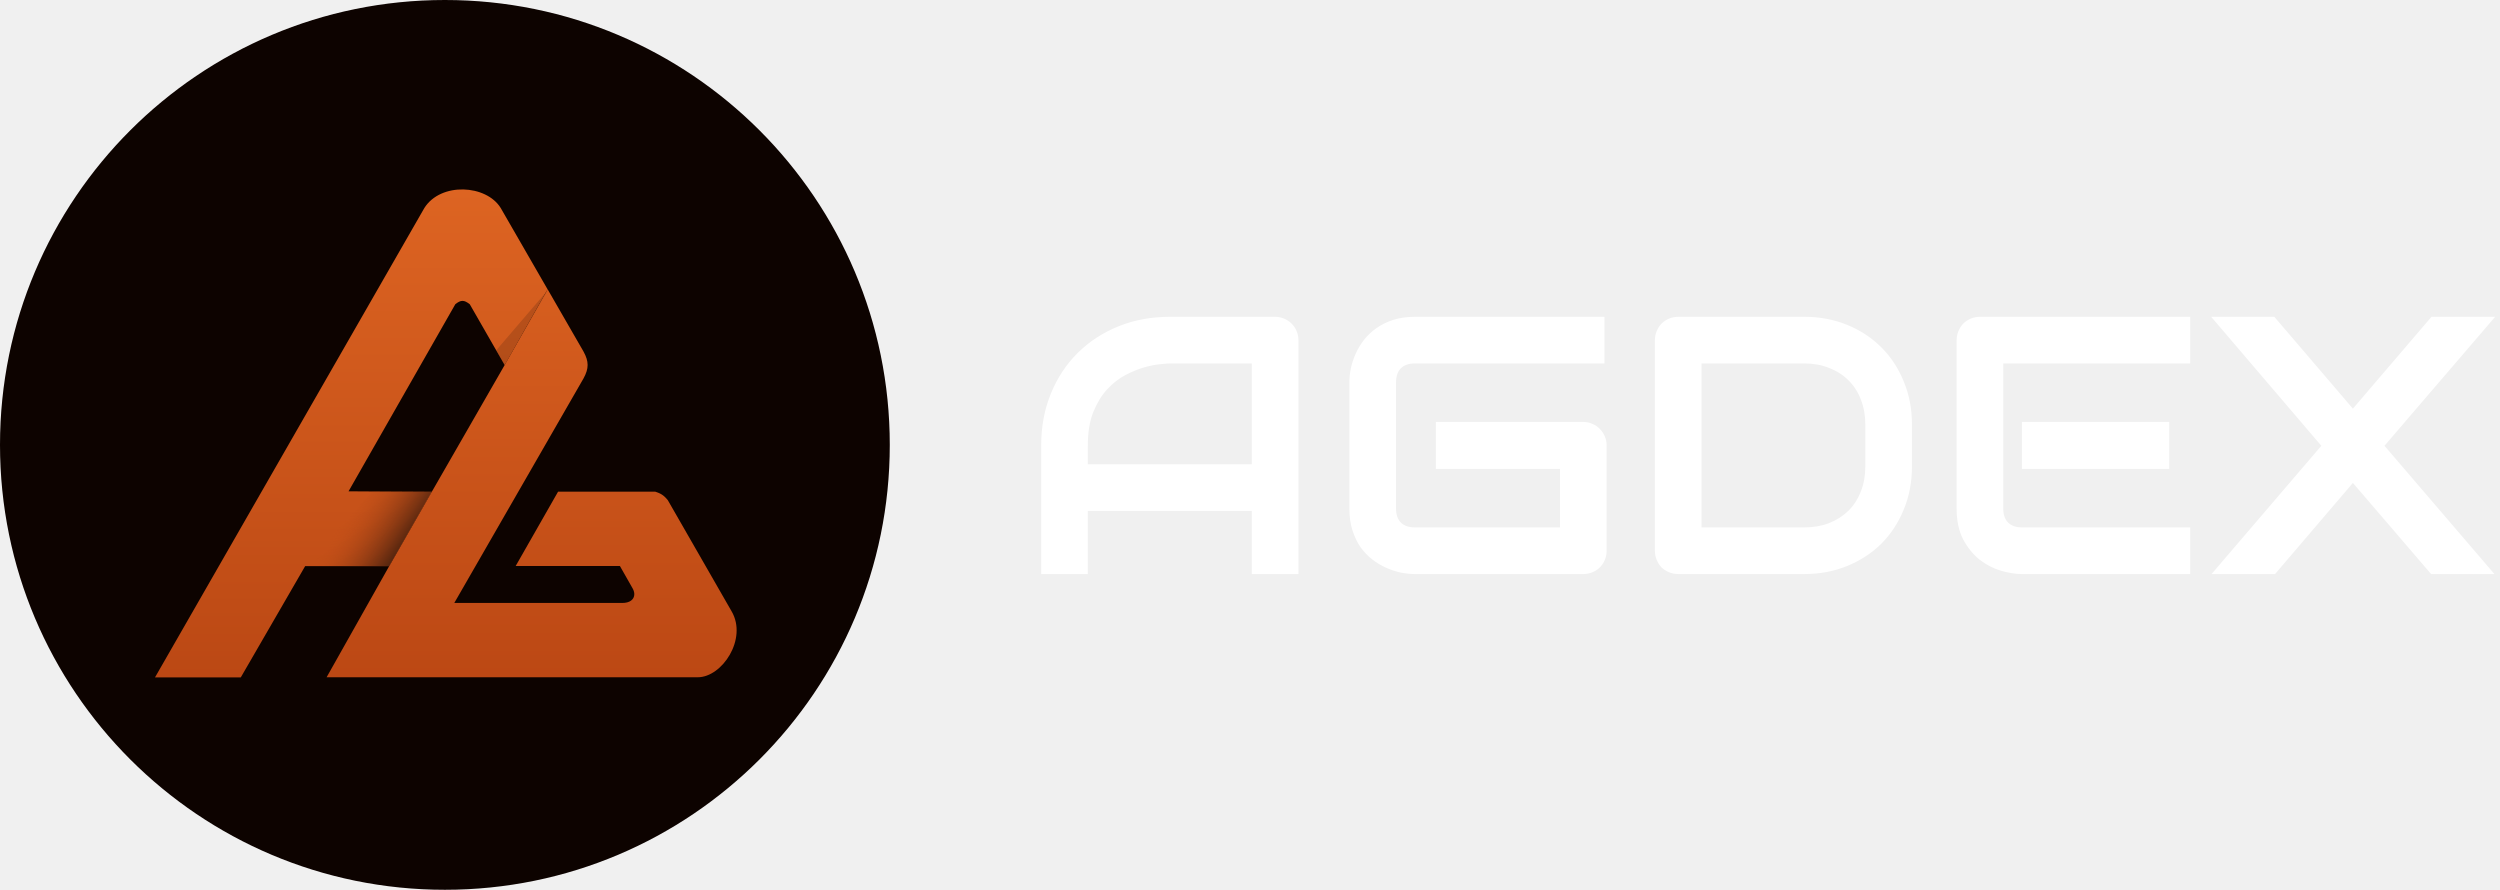
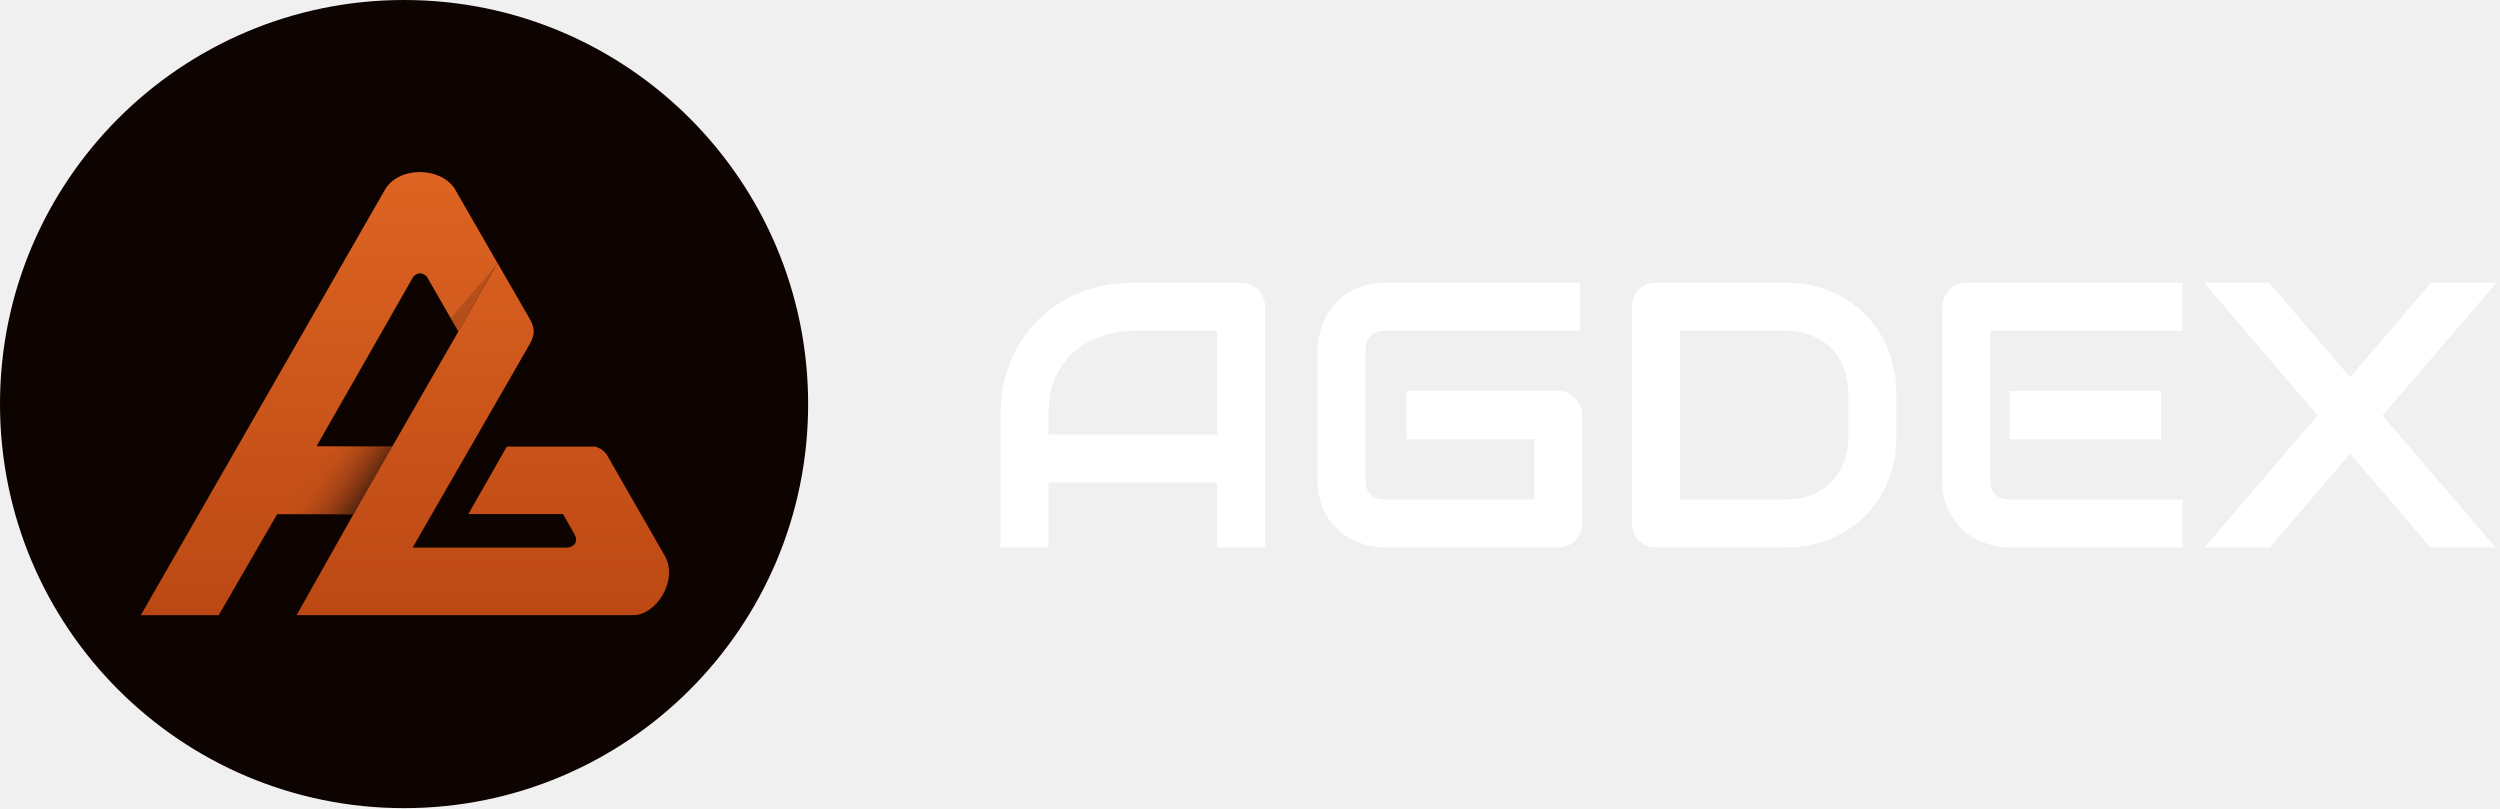
- <svg xmlns="http://www.w3.org/2000/svg" width="871" height="310" viewBox="0 0 871 310" fill="none">
+ <svg xmlns="http://www.w3.org/2000/svg" width="959" height="310" viewBox="0 0 959 310" fill="none">
  <circle cx="155" cy="155" r="155" fill="#0D0300" />
-   <path d="M113.786 235.959L135.612 197.203L150.458 171.307L175.832 127.162L190.779 100.76L203.292 122.47C205.204 125.946 205.204 128.379 203.292 131.855L158.279 210.064H216.849C220.672 210.064 221.889 207.457 220.324 204.85L215.98 197.203H179.656L194.429 171.307H228.319C230.165 171.93 231.162 172.414 232.664 174.261L254.91 213.018C260.472 222.577 251.608 235.959 243.092 235.959H113.786Z" fill="url(#paint0_linear_174_158)" />
-   <path d="M83.893 236H54L147.851 72.456C153.586 63.419 169.402 64.288 174.442 72.456L190.779 100.8L175.832 127.203L163.666 105.999C161.698 104.463 160.595 104.413 158.626 105.999L121.434 171.173L150.458 171.347L135.612 197.243H106.313L83.893 236Z" fill="url(#paint1_linear_174_158)" />
+   <path d="M113.786 235.959L135.612 197.203L150.458 171.307L175.832 127.162L190.779 100.76L203.292 122.47C205.204 125.946 205.204 128.379 203.292 131.855L158.279 210.064H216.848C220.672 210.064 221.889 207.457 220.324 204.85L215.979 197.203H179.656L194.429 171.307H228.319C230.165 171.93 231.161 172.414 232.664 174.261L254.91 213.018C260.472 222.577 251.608 235.959 243.092 235.959H113.786Z" fill="url(#paint0_linear_210_1509)" />
+   <path d="M83.893 236H54L147.851 72.456C153.586 63.419 169.402 64.288 174.442 72.456L190.779 100.8L175.832 127.203L163.666 105.999C161.698 104.463 160.595 104.413 158.626 105.999L121.434 171.173L150.458 171.347L135.612 197.243H106.313L83.893 236Z" fill="url(#paint1_linear_210_1509)" />
  <path d="M190.832 101.107L175.767 127.213L172.878 122.054L190.832 101.107Z" fill="#401D0D" fill-opacity="0.2" />
-   <path d="M129.666 171.322H139.985H150.407L135.605 197.222H106.139L129.666 171.322Z" fill="url(#paint2_linear_174_158)" />
-   <path d="M452.375 200H436.125V178H379V200H362.75V155.188C362.75 148.646 363.875 142.625 366.125 137.125C368.375 131.625 371.5 126.896 375.5 122.938C379.5 118.979 384.229 115.896 389.688 113.688C395.146 111.479 401.104 110.375 407.562 110.375H444.188C445.312 110.375 446.375 110.583 447.375 111C448.375 111.417 449.25 112 450 112.75C450.75 113.5 451.333 114.375 451.75 115.375C452.167 116.375 452.375 117.438 452.375 118.562V200ZM379 161.75H436.125V126.625H407.562C407.062 126.625 406 126.708 404.375 126.875C402.792 127 400.938 127.354 398.812 127.938C396.729 128.521 394.521 129.417 392.188 130.625C389.854 131.833 387.708 133.5 385.75 135.625C383.792 137.75 382.167 140.417 380.875 143.625C379.625 146.792 379 150.646 379 155.188V161.75ZM559.75 191.812C559.75 192.979 559.542 194.062 559.125 195.062C558.708 196.062 558.125 196.938 557.375 197.688C556.667 198.396 555.812 198.958 554.812 199.375C553.812 199.792 552.729 200 551.562 200H492.938C491.438 200 489.812 199.833 488.062 199.5C486.354 199.125 484.646 198.562 482.938 197.812C481.271 197.062 479.667 196.104 478.125 194.938C476.583 193.729 475.208 192.292 474 190.625C472.833 188.917 471.896 186.958 471.188 184.75C470.479 182.5 470.125 179.979 470.125 177.188V133.188C470.125 131.688 470.292 130.083 470.625 128.375C471 126.625 471.562 124.917 472.312 123.25C473.062 121.542 474.042 119.917 475.25 118.375C476.458 116.833 477.896 115.479 479.562 114.312C481.271 113.104 483.229 112.146 485.438 111.438C487.646 110.729 490.146 110.375 492.938 110.375H559V126.625H492.938C490.812 126.625 489.188 127.188 488.062 128.312C486.938 129.438 486.375 131.104 486.375 133.312V177.188C486.375 179.271 486.938 180.896 488.062 182.062C489.229 183.188 490.854 183.75 492.938 183.75H543.5V163.375H500.25V147H551.562C552.729 147 553.812 147.229 554.812 147.688C555.812 148.104 556.667 148.688 557.375 149.438C558.125 150.188 558.708 151.062 559.125 152.062C559.542 153.021 559.75 154.062 559.75 155.188V191.812ZM666.125 162.5C666.125 167.958 665.167 172.979 663.25 177.562C661.375 182.146 658.771 186.104 655.438 189.438C652.104 192.729 648.146 195.312 643.562 197.188C638.979 199.062 634 200 628.625 200H584.75C583.583 200 582.5 199.792 581.5 199.375C580.5 198.958 579.625 198.396 578.875 197.688C578.167 196.938 577.604 196.062 577.188 195.062C576.771 194.062 576.562 192.979 576.562 191.812V118.562C576.562 117.438 576.771 116.375 577.188 115.375C577.604 114.375 578.167 113.5 578.875 112.75C579.625 112 580.5 111.417 581.5 111C582.5 110.583 583.583 110.375 584.75 110.375H628.625C634 110.375 638.979 111.312 643.562 113.188C648.146 115.062 652.104 117.667 655.438 121C658.771 124.292 661.375 128.25 663.25 132.875C665.167 137.458 666.125 142.458 666.125 147.875V162.5ZM649.875 147.875C649.875 144.708 649.354 141.812 648.312 139.188C647.312 136.562 645.875 134.333 644 132.5C642.125 130.625 639.875 129.188 637.25 128.188C634.667 127.146 631.792 126.625 628.625 126.625H592.812V183.75H628.625C631.792 183.75 634.667 183.25 637.25 182.25C639.875 181.208 642.125 179.771 644 177.938C645.875 176.062 647.312 173.833 648.312 171.25C649.354 168.625 649.875 165.708 649.875 162.5V147.875ZM755.75 163.375H704.438V147H755.75V163.375ZM763.062 200H704.438C702.188 200 699.729 199.604 697.062 198.812C694.396 198.021 691.917 196.729 689.625 194.938C687.375 193.104 685.479 190.75 683.938 187.875C682.438 184.958 681.688 181.396 681.688 177.188V118.562C681.688 117.438 681.896 116.375 682.312 115.375C682.729 114.375 683.292 113.5 684 112.75C684.75 112 685.625 111.417 686.625 111C687.625 110.583 688.708 110.375 689.875 110.375H763.062V126.625H697.938V177.188C697.938 179.312 698.5 180.938 699.625 182.062C700.75 183.188 702.396 183.75 704.562 183.75H763.062V200ZM819.75 142.375L847.125 110.375H869.312L830.75 155.312L869.062 200H847L819.75 168.25L792.625 200H770.5L808.75 155.312L770.375 110.375H792.375L819.75 142.375Z" fill="white" />
+   <path d="M129.666 171.322H139.985H150.407L135.605 197.222H106.139L129.666 171.322Z" fill="url(#paint2_linear_210_1509)" />
+   <path d="M485.308 210H466.899V185.078H402.188V210H383.779V159.236C383.779 151.825 385.054 145.005 387.603 138.774C390.151 132.544 393.691 127.187 398.223 122.703C402.754 118.219 408.111 114.726 414.294 112.224C420.478 109.722 427.227 108.472 434.543 108.472H476.033C477.307 108.472 478.511 108.708 479.644 109.18C480.776 109.652 481.768 110.312 482.617 111.162C483.467 112.012 484.128 113.003 484.6 114.136C485.072 115.269 485.308 116.472 485.308 117.747V210ZM402.188 166.67H466.899V126.88H434.543C433.977 126.88 432.773 126.974 430.933 127.163C429.139 127.305 427.039 127.706 424.631 128.367C422.271 129.028 419.77 130.042 417.126 131.411C414.483 132.78 412.052 134.668 409.834 137.075C407.616 139.482 405.775 142.503 404.312 146.138C402.896 149.725 402.188 154.091 402.188 159.236V166.67ZM606.943 200.725C606.943 202.047 606.707 203.274 606.235 204.407C605.763 205.54 605.103 206.531 604.253 207.38C603.451 208.183 602.483 208.82 601.35 209.292C600.217 209.764 598.99 210 597.668 210H531.257C529.558 210 527.717 209.811 525.735 209.434C523.8 209.009 521.864 208.372 519.929 207.522C518.041 206.672 516.224 205.587 514.478 204.265C512.731 202.896 511.174 201.268 509.805 199.38C508.483 197.445 507.421 195.226 506.619 192.725C505.816 190.176 505.415 187.32 505.415 184.158V134.314C505.415 132.615 505.604 130.798 505.981 128.862C506.406 126.88 507.043 124.945 507.893 123.057C508.743 121.121 509.852 119.281 511.221 117.534C512.59 115.788 514.218 114.254 516.106 112.932C518.041 111.563 520.26 110.478 522.761 109.675C525.263 108.873 528.095 108.472 531.257 108.472H606.094V126.88H531.257C528.85 126.88 527.009 127.517 525.735 128.792C524.46 130.066 523.823 131.954 523.823 134.456V184.158C523.823 186.518 524.46 188.359 525.735 189.68C527.056 190.955 528.897 191.592 531.257 191.592H588.535V168.511H539.541V149.961H597.668C598.99 149.961 600.217 150.221 601.35 150.74C602.483 151.212 603.451 151.873 604.253 152.722C605.103 153.572 605.763 154.563 606.235 155.696C606.707 156.781 606.943 157.961 606.943 159.236V200.725ZM727.446 167.52C727.446 173.703 726.361 179.39 724.189 184.583C722.065 189.775 719.115 194.259 715.339 198.035C711.563 201.764 707.079 204.69 701.887 206.814C696.695 208.938 691.055 210 684.966 210H635.264C633.942 210 632.715 209.764 631.582 209.292C630.449 208.82 629.458 208.183 628.608 207.38C627.806 206.531 627.169 205.54 626.697 204.407C626.225 203.274 625.989 202.047 625.989 200.725V117.747C625.989 116.472 626.225 115.269 626.697 114.136C627.169 113.003 627.806 112.012 628.608 111.162C629.458 110.312 630.449 109.652 631.582 109.18C632.715 108.708 633.942 108.472 635.264 108.472H684.966C691.055 108.472 696.695 109.534 701.887 111.658C707.079 113.782 711.563 116.732 715.339 120.508C719.115 124.237 722.065 128.721 724.189 133.96C726.361 139.152 727.446 144.816 727.446 150.952V167.52ZM709.038 150.952C709.038 147.365 708.448 144.084 707.268 141.111C706.135 138.137 704.507 135.612 702.383 133.535C700.259 131.411 697.71 129.783 694.736 128.65C691.81 127.47 688.553 126.88 684.966 126.88H644.397V191.592H684.966C688.553 191.592 691.81 191.025 694.736 189.893C697.71 188.713 700.259 187.084 702.383 185.007C704.507 182.883 706.135 180.358 707.268 177.432C708.448 174.458 709.038 171.154 709.038 167.52V150.952ZM828.975 168.511H770.847V149.961H828.975V168.511ZM837.258 210H770.847C768.298 210 765.514 209.552 762.493 208.655C759.472 207.758 756.663 206.295 754.067 204.265C751.519 202.188 749.371 199.521 747.625 196.265C745.925 192.961 745.076 188.925 745.076 184.158V117.747C745.076 116.472 745.312 115.269 745.784 114.136C746.256 113.003 746.893 112.012 747.695 111.162C748.545 110.312 749.536 109.652 750.669 109.18C751.802 108.708 753.029 108.472 754.351 108.472H837.258V126.88H763.484V184.158C763.484 186.565 764.121 188.406 765.396 189.68C766.67 190.955 768.534 191.592 770.989 191.592H837.258V210ZM901.475 144.722L932.485 108.472H957.62L913.936 159.377L957.336 210H932.344L901.475 174.033L870.747 210H845.684L889.014 159.377L845.542 108.472H870.464L901.475 144.722Z" fill="white" />
  <defs>
-     <linearGradient id="paint0_linear_174_158" x1="185.215" y1="100.76" x2="185.215" y2="235.959" gradientUnits="userSpaceOnUse">
+     <linearGradient id="paint0_linear_210_1509" x1="185.215" y1="100.76" x2="185.215" y2="235.959" gradientUnits="userSpaceOnUse">
      <stop stop-color="#D65E1F" />
      <stop offset="1" stop-color="#BC4814" />
    </linearGradient>
-     <linearGradient id="paint1_linear_174_158" x1="122.389" y1="66" x2="122.389" y2="236" gradientUnits="userSpaceOnUse">
+     <linearGradient id="paint1_linear_210_1509" x1="122.389" y1="66" x2="122.389" y2="236" gradientUnits="userSpaceOnUse">
      <stop stop-color="#DD6422" />
      <stop offset="1" stop-color="#BB4814" />
    </linearGradient>
-     <linearGradient id="paint2_linear_174_158" x1="137.921" y1="197.222" x2="116.768" y2="182.879" gradientUnits="userSpaceOnUse">
+     <linearGradient id="paint2_linear_210_1509" x1="137.921" y1="197.222" x2="116.768" y2="182.879" gradientUnits="userSpaceOnUse">
      <stop stop-color="#401D0D" />
      <stop offset="0.948" stop-color="#C34E17" stop-opacity="0" />
    </linearGradient>
  </defs>
</svg>
